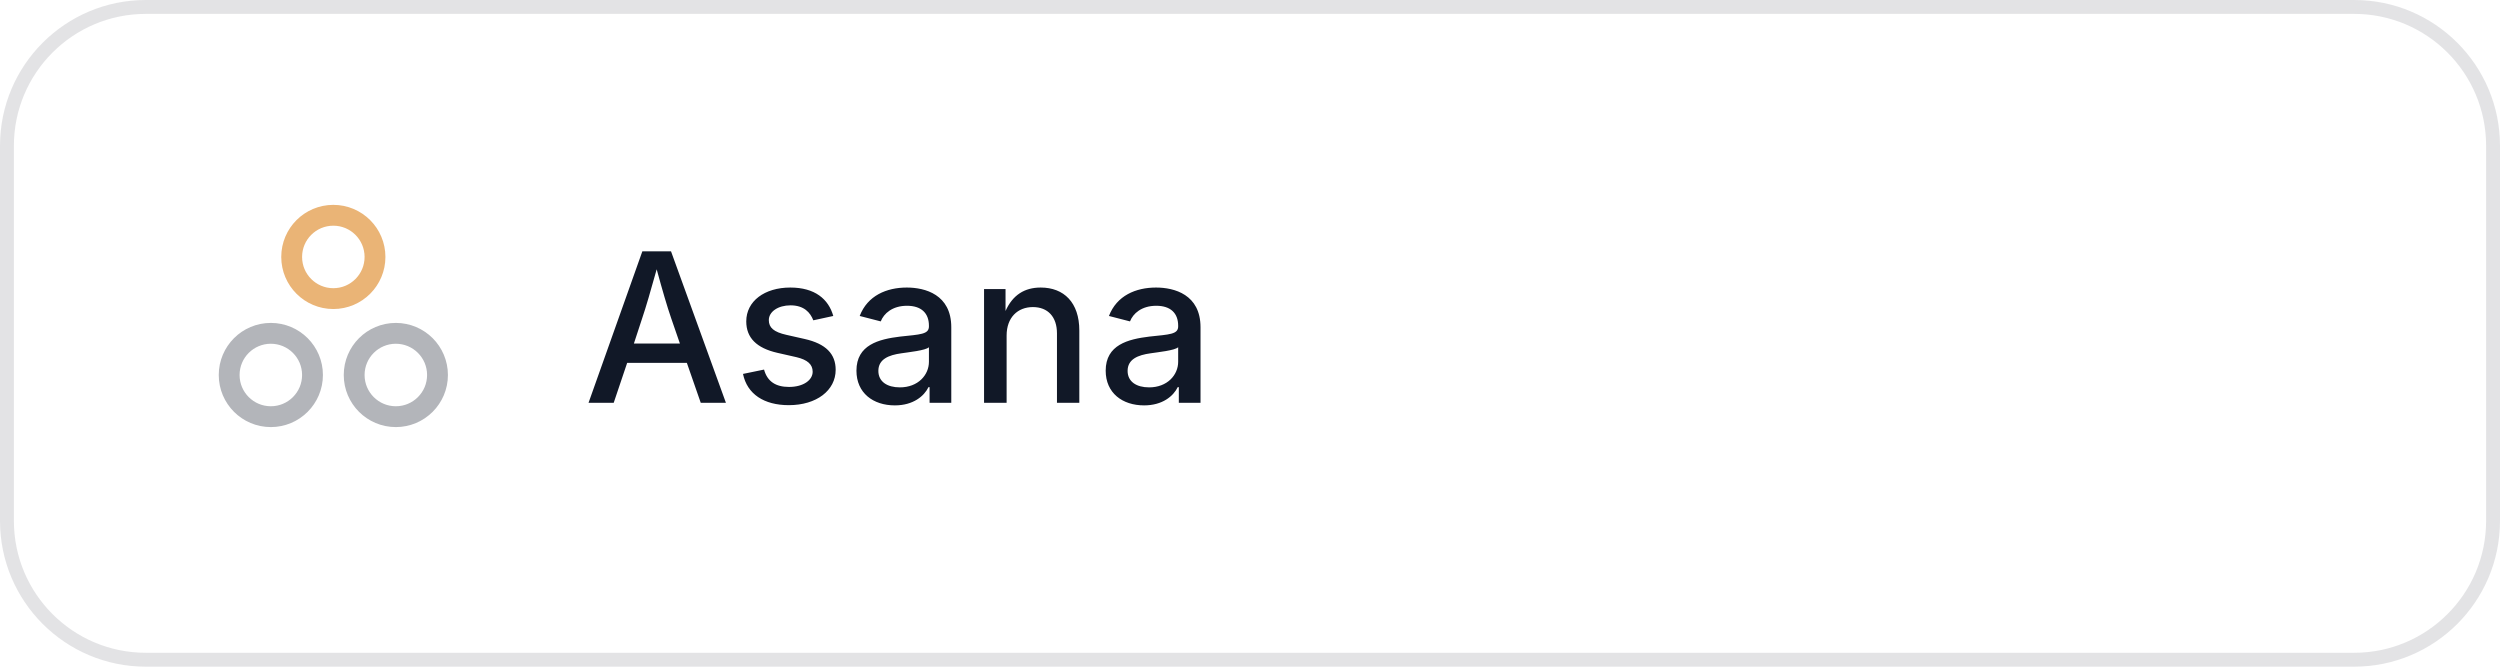
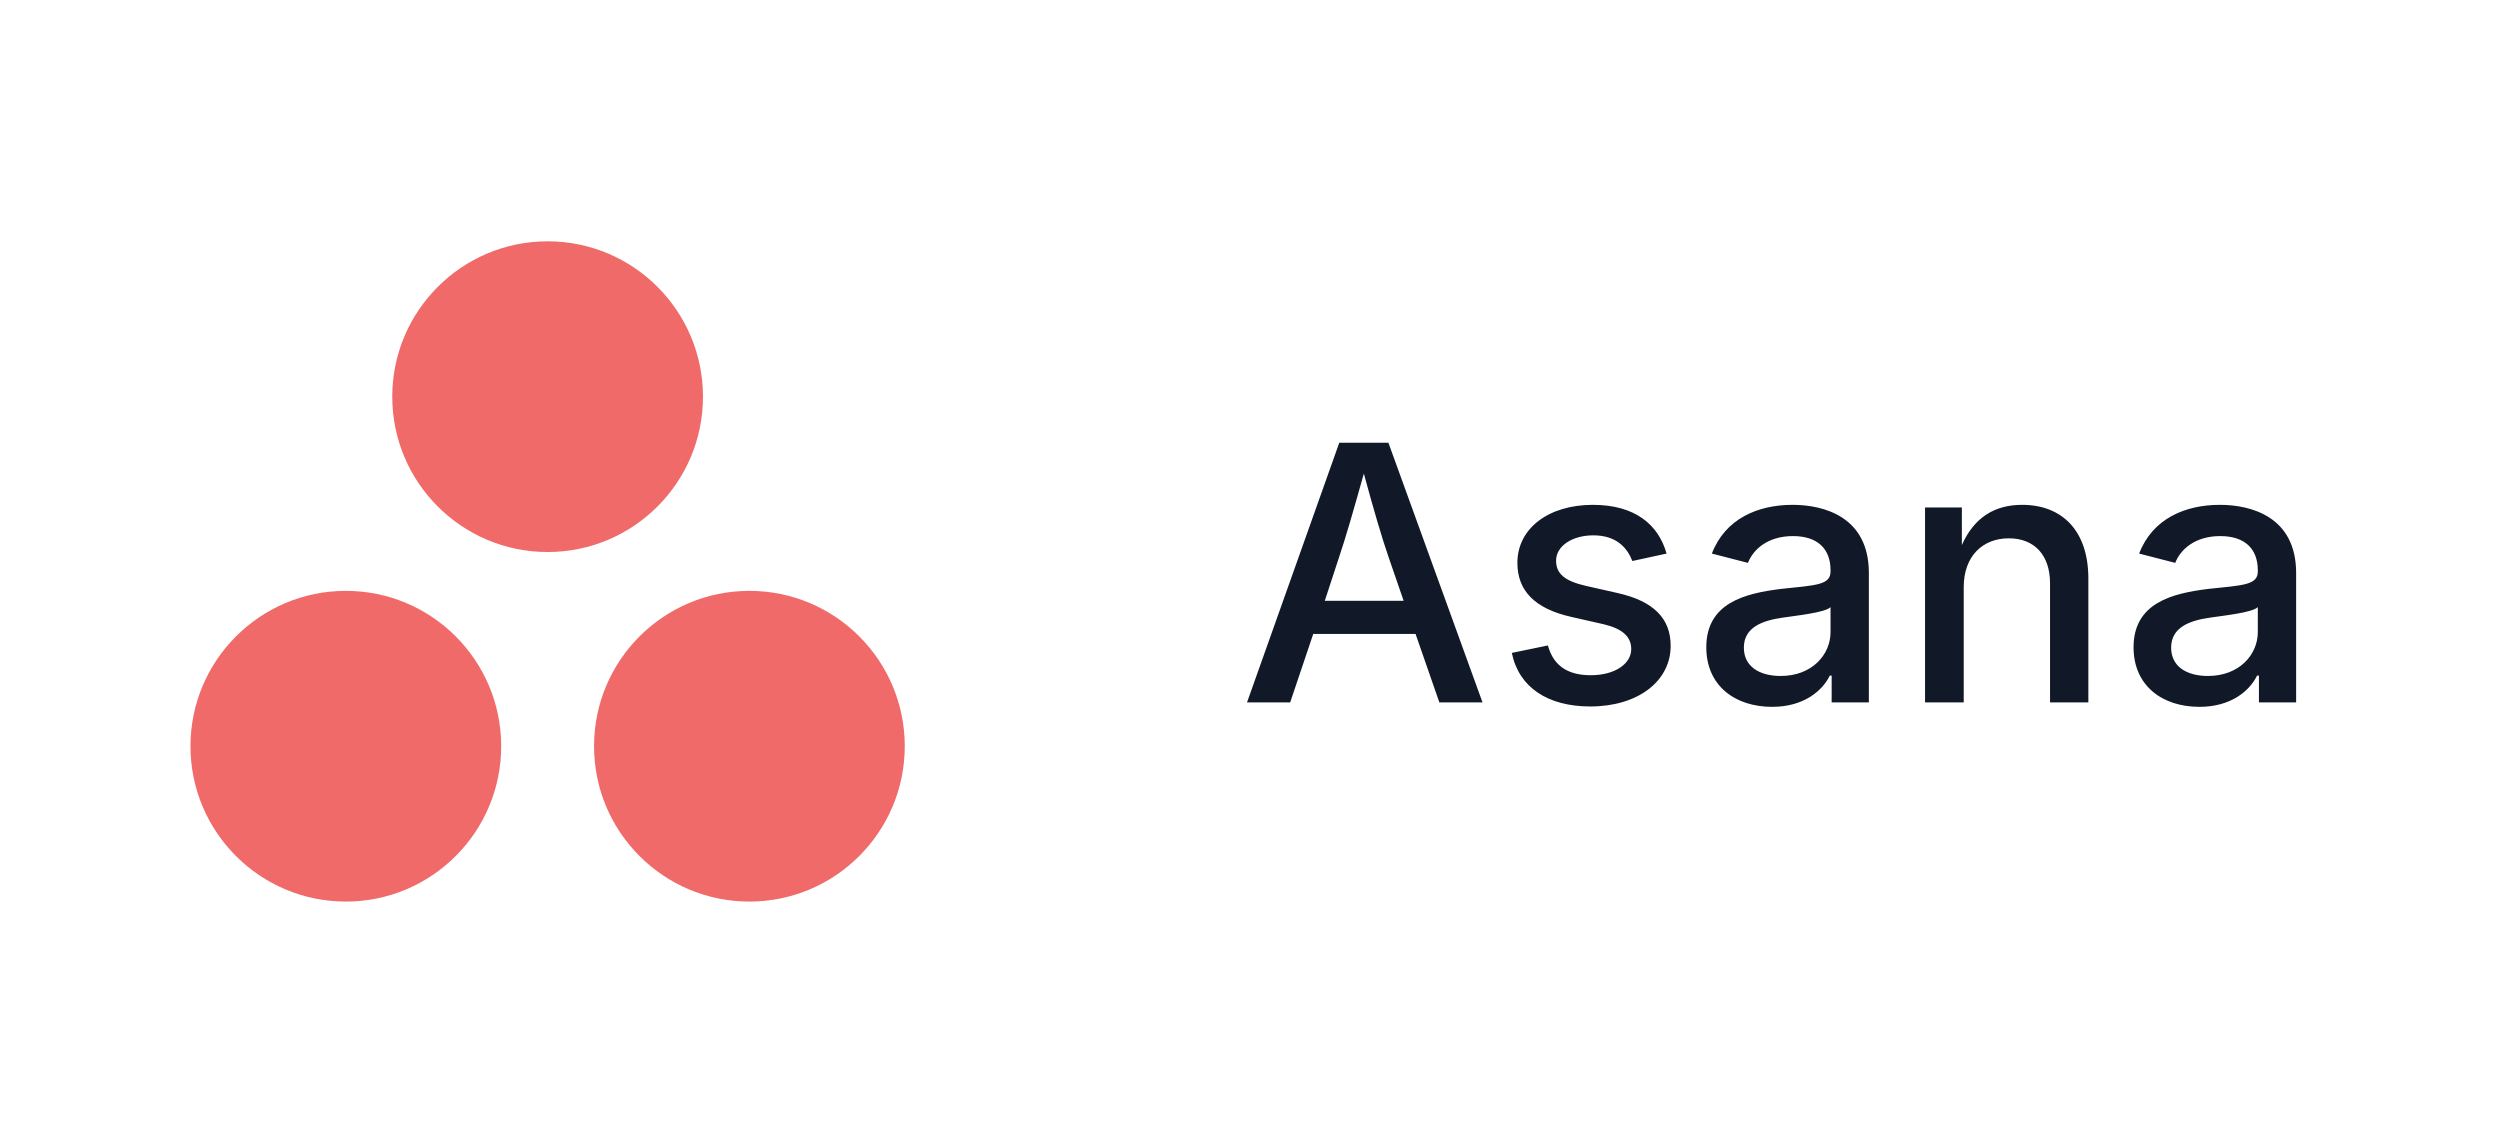
- <svg xmlns="http://www.w3.org/2000/svg" viewBox="0 0 180 48" role="img" aria-label="Asana">
-   <rect x="0.5" y="0.5" width="179" height="47" rx="10" fill="none" stroke="#111827" stroke-opacity="0.12" />
-   <circle cx="24" cy="18.5" r="3" fill="none" stroke="#D97706" stroke-opacity="0.55" stroke-width="1.5" />
-   <circle cx="19.5" cy="27" r="3" fill="none" stroke="#111827" stroke-opacity="0.32" stroke-width="1.5" />
-   <circle cx="28.5" cy="27" r="3" fill="none" stroke="#111827" stroke-opacity="0.32" stroke-width="1.5" />
-   <text x="42" y="29" font-family="Inter, system-ui, -apple-system, Segoe UI, Roboto, sans-serif" font-size="15" font-weight="500" letter-spacing="0.2" fill="#111827">Asana</text>
+ <svg xmlns="http://www.w3.org/2000/svg" viewBox="0 0 105 48" role="img" aria-label="Asana">
+   <g transform="translate(8,9) scale(1.25)">
+     <path d="M18.78 12.653c-2.882 0-5.22 2.336-5.22 5.22s2.338 5.22 5.22 5.22 5.22-2.34 5.22-5.22-2.336-5.22-5.22-5.22zm-13.56 0c-2.88 0-5.22 2.337-5.22 5.22s2.338 5.22 5.22 5.22 5.22-2.338 5.22-5.22-2.336-5.22-5.22-5.22zm12-6.525c0 2.883-2.337 5.22-5.22 5.22-2.882 0-5.22-2.337-5.22-5.22 0-2.88 2.338-5.22 5.22-5.22 2.883 0 5.22 2.34 5.22 5.22z" fill="#F06A6A" />
+   </g>
+   <text x="52" y="29.5" font-family="Inter, system-ui, -apple-system, 'Segoe UI', Roboto, sans-serif" font-size="15" font-weight="500" letter-spacing="0.2" fill="#111827">Asana</text>
</svg>
